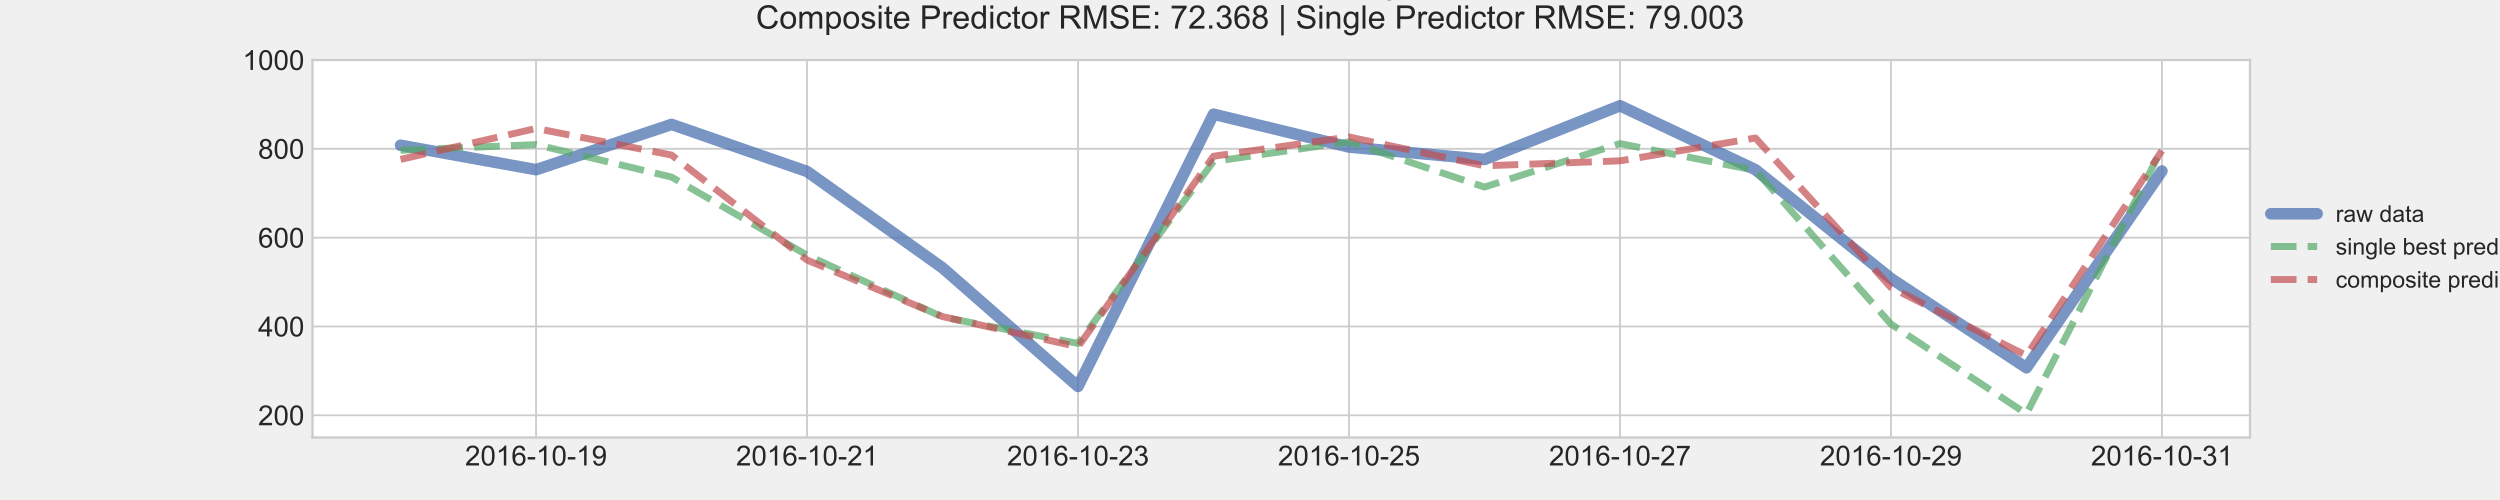
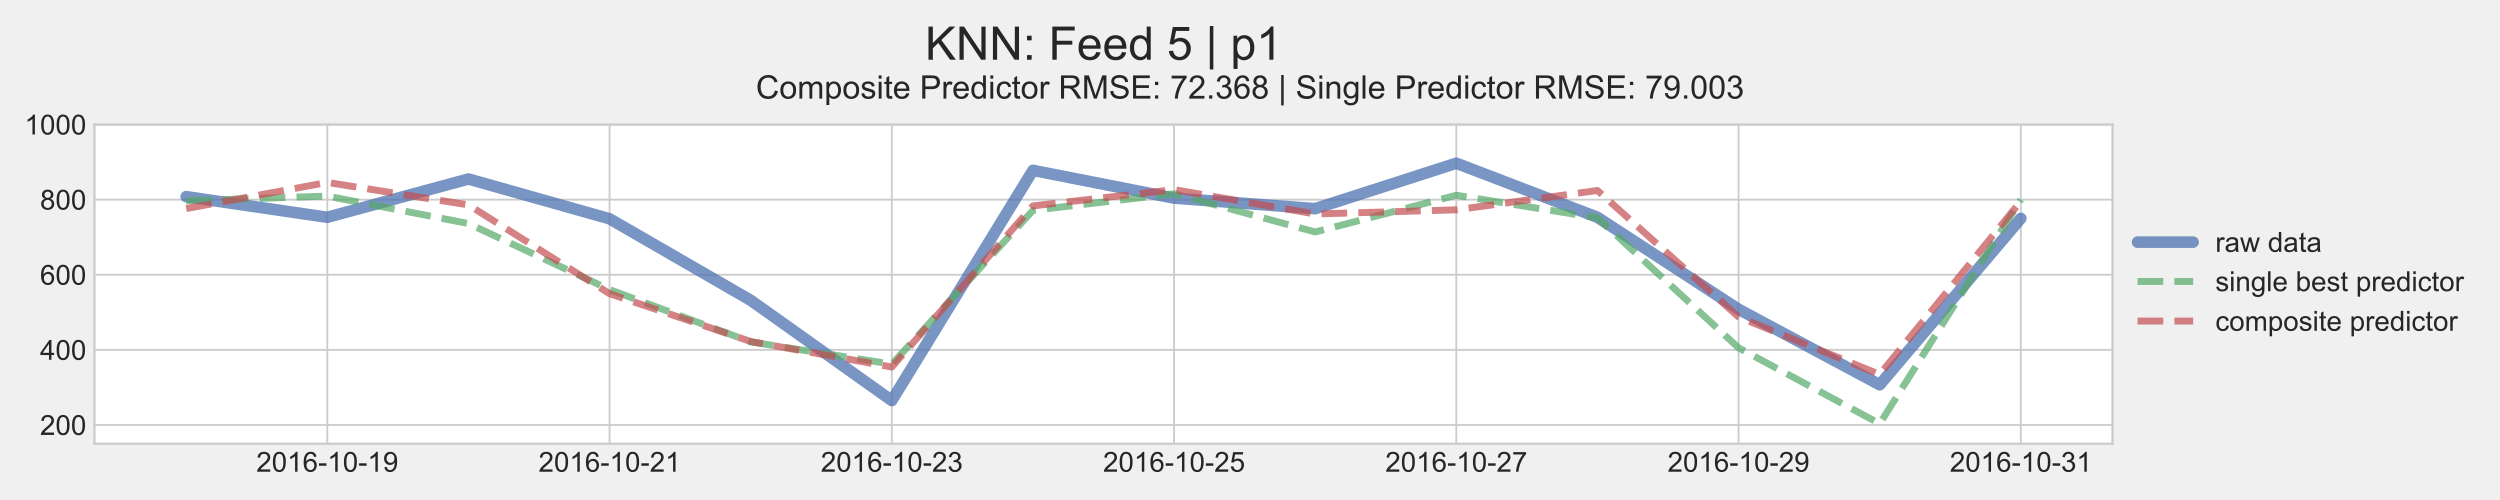
<svg xmlns="http://www.w3.org/2000/svg" xmlns:xlink="http://www.w3.org/1999/xlink" height="216pt" version="1.1" viewBox="0 0 1080 216" width="1080pt">
  <defs>
    <style type="text/css">
*{stroke-linecap:butt;stroke-linejoin:round;}
  </style>
  </defs>
  <g id="figure_1">
    <g id="patch_1">
      <path d="M 0 216  L 1080 216  L 1080 0  L 0 0  z " style="fill:none;" />
    </g>
    <g id="axes_1">
      <g id="patch_2">
-         <path d="M 135 189  L 972 189  L 972 25.92  L 135 25.92  z " style="fill:#ffffff;" />
+         <path d="M 40.8 191.7  L 912.625 191.7  L 912.625 53.8  L 40.8 53.8  z " style="fill:#ffffff;" />
      </g>
      <g id="matplotlib.axis_1">
        <g id="xtick_1">
          <g id="line2d_1">
-             <path clip-path="url(#pc33cd306e2)" d="M 231.577 189  L 231.577 25.92  " style="fill:none;stroke:#cccccc;stroke-linecap:round;stroke-width:0.8;" />
+             <path clip-path="url(#p14e0d42624)" d="M 141.395 191.7  L 141.395 53.8  " style="fill:none;stroke:#cccccc;stroke-linecap:round;stroke-width:0.8;" />
          </g>
          <g id="line2d_2" />
          <g id="text_1">
            <defs>
              <path d="M 50.344 8.453  L 50.344 0  L 3.031 0  Q 2.938 3.172 4.047 6.109  Q 5.859 10.938 9.828 15.625  Q 13.812 20.312 21.344 26.469  Q 33.016 36.031 37.109 41.625  Q 41.219 47.219 41.219 52.203  Q 41.219 57.422 37.469 61  Q 33.734 64.594 27.734 64.594  Q 21.391 64.594 17.578 60.781  Q 13.766 56.984 13.719 50.25  L 4.688 51.172  Q 5.609 61.281 11.656 66.578  Q 17.719 71.875 27.938 71.875  Q 38.234 71.875 44.234 66.156  Q 50.25 60.453 50.25 52  Q 50.25 47.703 48.484 43.547  Q 46.734 39.406 42.656 34.812  Q 38.578 30.219 29.109 22.219  Q 21.188 15.578 18.938 13.203  Q 16.703 10.844 15.234 8.453  z " id="ArialMT-32" />
              <path d="M 4.156 35.297  Q 4.156 48 6.766 55.734  Q 9.375 63.484 14.516 67.672  Q 19.672 71.875 27.484 71.875  Q 33.25 71.875 37.594 69.547  Q 41.938 67.234 44.766 62.859  Q 47.609 58.5 49.219 52.219  Q 50.828 45.953 50.828 35.297  Q 50.828 22.703 48.234 14.969  Q 45.656 7.234 40.5 3  Q 35.359 -1.219 27.484 -1.219  Q 17.141 -1.219 11.234 6.203  Q 4.156 15.141 4.156 35.297  z M 13.188 35.297  Q 13.188 17.672 17.312 11.828  Q 21.438 6 27.484 6  Q 33.547 6 37.672 11.859  Q 41.797 17.719 41.797 35.297  Q 41.797 52.984 37.672 58.781  Q 33.547 64.594 27.391 64.594  Q 21.344 64.594 17.719 59.469  Q 13.188 52.938 13.188 35.297  z " id="ArialMT-30" />
              <path d="M 37.25 0  L 28.469 0  L 28.469 56  Q 25.297 52.984 20.141 49.953  Q 14.984 46.922 10.891 45.406  L 10.891 53.906  Q 18.266 57.375 23.781 62.297  Q 29.297 67.234 31.594 71.875  L 37.25 71.875  z " id="ArialMT-31" />
              <path d="M 49.75 54.047  L 41.016 53.375  Q 39.844 58.547 37.703 60.891  Q 34.125 64.656 28.906 64.656  Q 24.703 64.656 21.531 62.312  Q 17.391 59.281 14.984 53.469  Q 12.594 47.656 12.5 36.922  Q 15.672 41.75 20.266 44.094  Q 24.859 46.438 29.891 46.438  Q 38.672 46.438 44.844 39.969  Q 51.031 33.5 51.031 23.25  Q 51.031 16.5 48.125 10.719  Q 45.219 4.938 40.141 1.859  Q 35.062 -1.219 28.609 -1.219  Q 17.625 -1.219 10.688 6.859  Q 3.766 14.938 3.766 33.5  Q 3.766 54.25 11.422 63.672  Q 18.109 71.875 29.438 71.875  Q 37.891 71.875 43.281 67.141  Q 48.688 62.406 49.75 54.047  z M 13.875 23.188  Q 13.875 18.656 15.797 14.5  Q 17.719 10.359 21.188 8.172  Q 24.656 6 28.469 6  Q 34.031 6 38.031 10.484  Q 42.047 14.984 42.047 22.703  Q 42.047 30.125 38.078 34.391  Q 34.125 38.672 28.125 38.672  Q 22.172 38.672 18.016 34.391  Q 13.875 30.125 13.875 23.188  z " id="ArialMT-36" />
              <path d="M 3.172 21.484  L 3.172 30.328  L 30.172 30.328  L 30.172 21.484  z " id="ArialMT-2d" />
              <path d="M 5.469 16.547  L 13.922 17.328  Q 14.984 11.375 18.016 8.688  Q 21.047 6 25.781 6  Q 29.828 6 32.875 7.859  Q 35.938 9.719 37.891 12.812  Q 39.844 15.922 41.156 21.188  Q 42.484 26.469 42.484 31.938  Q 42.484 32.516 42.438 33.688  Q 39.797 29.5 35.234 26.875  Q 30.672 24.266 25.344 24.266  Q 16.453 24.266 10.297 30.703  Q 4.156 37.156 4.156 47.703  Q 4.156 58.594 10.578 65.234  Q 17 71.875 26.656 71.875  Q 33.641 71.875 39.422 68.109  Q 45.219 64.359 48.219 57.391  Q 51.219 50.438 51.219 37.25  Q 51.219 23.531 48.234 15.406  Q 45.266 7.281 39.375 3.031  Q 33.5 -1.219 25.594 -1.219  Q 17.188 -1.219 11.859 3.438  Q 6.547 8.109 5.469 16.547  z M 41.453 48.141  Q 41.453 55.719 37.422 60.156  Q 33.406 64.594 27.734 64.594  Q 21.875 64.594 17.531 59.812  Q 13.188 55.031 13.188 47.406  Q 13.188 40.578 17.312 36.297  Q 21.438 32.031 27.484 32.031  Q 33.594 32.031 37.516 36.297  Q 41.453 40.578 41.453 48.141  z " id="ArialMT-39" />
            </defs>
-             <g style="fill:#262626;" transform="translate(200.8888 201.0894)scale(0.12 -0.12)">
+             <g style="fill:#262626;" transform="translate(110.7071 203.7894)scale(0.12 -0.12)">
              <use xlink:href="#ArialMT-32" />
              <use x="55.615" xlink:href="#ArialMT-30" />
              <use x="111.23" xlink:href="#ArialMT-31" />
              <use x="166.846" xlink:href="#ArialMT-36" />
              <use x="222.461" xlink:href="#ArialMT-2d" />
              <use x="255.762" xlink:href="#ArialMT-31" />
              <use x="311.377" xlink:href="#ArialMT-30" />
              <use x="366.992" xlink:href="#ArialMT-2d" />
              <use x="400.293" xlink:href="#ArialMT-31" />
              <use x="455.908" xlink:href="#ArialMT-39" />
            </g>
          </g>
        </g>
        <g id="xtick_2">
          <g id="line2d_3">
-             <path clip-path="url(#pc33cd306e2)" d="M 348.64 189  L 348.64 25.92  " style="fill:none;stroke:#cccccc;stroke-linecap:round;stroke-width:0.8;" />
+             <path clip-path="url(#p14e0d42624)" d="M 263.329 191.7  L 263.329 53.8  " style="fill:none;stroke:#cccccc;stroke-linecap:round;stroke-width:0.8;" />
          </g>
          <g id="line2d_4" />
          <g id="text_2">
-             <g style="fill:#262626;" transform="translate(317.9517 201.0894)scale(0.12 -0.12)">
+             <g style="fill:#262626;" transform="translate(232.6406 203.7894)scale(0.12 -0.12)">
              <use xlink:href="#ArialMT-32" />
              <use x="55.615" xlink:href="#ArialMT-30" />
              <use x="111.23" xlink:href="#ArialMT-31" />
              <use x="166.846" xlink:href="#ArialMT-36" />
              <use x="222.461" xlink:href="#ArialMT-2d" />
              <use x="255.762" xlink:href="#ArialMT-31" />
              <use x="311.377" xlink:href="#ArialMT-30" />
              <use x="366.992" xlink:href="#ArialMT-2d" />
              <use x="400.293" xlink:href="#ArialMT-32" />
              <use x="455.908" xlink:href="#ArialMT-31" />
            </g>
          </g>
        </g>
        <g id="xtick_3">
          <g id="line2d_5">
-             <path clip-path="url(#pc33cd306e2)" d="M 465.703 189  L 465.703 25.92  " style="fill:none;stroke:#cccccc;stroke-linecap:round;stroke-width:0.8;" />
+             <path clip-path="url(#p14e0d42624)" d="M 385.262 191.7  L 385.262 53.8  " style="fill:none;stroke:#cccccc;stroke-linecap:round;stroke-width:0.8;" />
          </g>
          <g id="line2d_6" />
          <g id="text_3">
            <defs>
              <path d="M 4.203 18.891  L 12.984 20.062  Q 14.5 12.594 18.141 9.297  Q 21.781 6 27 6  Q 33.203 6 37.469 10.297  Q 41.75 14.594 41.75 20.953  Q 41.75 27 37.797 30.922  Q 33.844 34.859 27.734 34.859  Q 25.25 34.859 21.531 33.891  L 22.516 41.609  Q 23.391 41.5 23.922 41.5  Q 29.547 41.5 34.031 44.422  Q 38.531 47.359 38.531 53.469  Q 38.531 58.297 35.25 61.469  Q 31.984 64.656 26.812 64.656  Q 21.688 64.656 18.266 61.422  Q 14.844 58.203 13.875 51.766  L 5.078 53.328  Q 6.688 62.156 12.391 67.016  Q 18.109 71.875 26.609 71.875  Q 32.469 71.875 37.391 69.359  Q 42.328 66.844 44.938 62.5  Q 47.562 58.156 47.562 53.266  Q 47.562 48.641 45.062 44.828  Q 42.578 41.016 37.703 38.766  Q 44.047 37.312 47.562 32.688  Q 51.078 28.078 51.078 21.141  Q 51.078 11.766 44.234 5.25  Q 37.406 -1.266 26.953 -1.266  Q 17.531 -1.266 11.297 4.344  Q 5.078 9.969 4.203 18.891  z " id="ArialMT-33" />
            </defs>
-             <g style="fill:#262626;" transform="translate(435.0147 201.0894)scale(0.12 -0.12)">
+             <g style="fill:#262626;" transform="translate(354.5742 203.7894)scale(0.12 -0.12)">
              <use xlink:href="#ArialMT-32" />
              <use x="55.615" xlink:href="#ArialMT-30" />
              <use x="111.23" xlink:href="#ArialMT-31" />
              <use x="166.846" xlink:href="#ArialMT-36" />
              <use x="222.461" xlink:href="#ArialMT-2d" />
              <use x="255.762" xlink:href="#ArialMT-31" />
              <use x="311.377" xlink:href="#ArialMT-30" />
              <use x="366.992" xlink:href="#ArialMT-2d" />
              <use x="400.293" xlink:href="#ArialMT-32" />
              <use x="455.908" xlink:href="#ArialMT-33" />
            </g>
          </g>
        </g>
        <g id="xtick_4">
          <g id="line2d_7">
-             <path clip-path="url(#pc33cd306e2)" d="M 582.766 189  L 582.766 25.92  " style="fill:none;stroke:#cccccc;stroke-linecap:round;stroke-width:0.8;" />
+             <path clip-path="url(#p14e0d42624)" d="M 507.196 191.7  L 507.196 53.8  " style="fill:none;stroke:#cccccc;stroke-linecap:round;stroke-width:0.8;" />
          </g>
          <g id="line2d_8" />
          <g id="text_4">
            <defs>
              <path d="M 4.156 18.75  L 13.375 19.531  Q 14.406 12.797 18.141 9.391  Q 21.875 6 27.156 6  Q 33.5 6 37.891 10.781  Q 42.281 15.578 42.281 23.484  Q 42.281 31 38.062 35.344  Q 33.844 39.703 27 39.703  Q 22.75 39.703 19.328 37.766  Q 15.922 35.844 13.969 32.766  L 5.719 33.844  L 12.641 70.609  L 48.25 70.609  L 48.25 62.203  L 19.672 62.203  L 15.828 42.969  Q 22.266 47.469 29.344 47.469  Q 38.719 47.469 45.156 40.969  Q 51.609 34.469 51.609 24.266  Q 51.609 14.547 45.953 7.469  Q 39.062 -1.219 27.156 -1.219  Q 17.391 -1.219 11.203 4.25  Q 5.031 9.719 4.156 18.75  z " id="ArialMT-35" />
            </defs>
-             <g style="fill:#262626;" transform="translate(552.0776 201.0894)scale(0.12 -0.12)">
+             <g style="fill:#262626;" transform="translate(476.5078 203.7894)scale(0.12 -0.12)">
              <use xlink:href="#ArialMT-32" />
              <use x="55.615" xlink:href="#ArialMT-30" />
              <use x="111.23" xlink:href="#ArialMT-31" />
              <use x="166.846" xlink:href="#ArialMT-36" />
              <use x="222.461" xlink:href="#ArialMT-2d" />
              <use x="255.762" xlink:href="#ArialMT-31" />
              <use x="311.377" xlink:href="#ArialMT-30" />
              <use x="366.992" xlink:href="#ArialMT-2d" />
              <use x="400.293" xlink:href="#ArialMT-32" />
              <use x="455.908" xlink:href="#ArialMT-35" />
            </g>
          </g>
        </g>
        <g id="xtick_5">
          <g id="line2d_9">
-             <path clip-path="url(#pc33cd306e2)" d="M 699.829 189  L 699.829 25.92  " style="fill:none;stroke:#cccccc;stroke-linecap:round;stroke-width:0.8;" />
+             <path clip-path="url(#p14e0d42624)" d="M 629.129 191.7  L 629.129 53.8  " style="fill:none;stroke:#cccccc;stroke-linecap:round;stroke-width:0.8;" />
          </g>
          <g id="line2d_10" />
          <g id="text_5">
            <defs>
              <path d="M 4.734 62.203  L 4.734 70.656  L 51.078 70.656  L 51.078 63.812  Q 44.234 56.547 37.516 44.484  Q 30.812 32.422 27.156 19.672  Q 24.516 10.688 23.781 0  L 14.75 0  Q 14.891 8.453 18.062 20.406  Q 21.234 32.375 27.172 43.484  Q 33.109 54.594 39.797 62.203  z " id="ArialMT-37" />
            </defs>
-             <g style="fill:#262626;" transform="translate(669.1405 201.0894)scale(0.12 -0.12)">
+             <g style="fill:#262626;" transform="translate(598.4413 203.7894)scale(0.12 -0.12)">
              <use xlink:href="#ArialMT-32" />
              <use x="55.615" xlink:href="#ArialMT-30" />
              <use x="111.23" xlink:href="#ArialMT-31" />
              <use x="166.846" xlink:href="#ArialMT-36" />
              <use x="222.461" xlink:href="#ArialMT-2d" />
              <use x="255.762" xlink:href="#ArialMT-31" />
              <use x="311.377" xlink:href="#ArialMT-30" />
              <use x="366.992" xlink:href="#ArialMT-2d" />
              <use x="400.293" xlink:href="#ArialMT-32" />
              <use x="455.908" xlink:href="#ArialMT-37" />
            </g>
          </g>
        </g>
        <g id="xtick_6">
          <g id="line2d_11">
-             <path clip-path="url(#pc33cd306e2)" d="M 816.892 189  L 816.892 25.92  " style="fill:none;stroke:#cccccc;stroke-linecap:round;stroke-width:0.8;" />
+             <path clip-path="url(#p14e0d42624)" d="M 751.063 191.7  L 751.063 53.8  " style="fill:none;stroke:#cccccc;stroke-linecap:round;stroke-width:0.8;" />
          </g>
          <g id="line2d_12" />
          <g id="text_6">
-             <g style="fill:#262626;" transform="translate(786.2035 201.0894)scale(0.12 -0.12)">
+             <g style="fill:#262626;" transform="translate(720.3749 203.7894)scale(0.12 -0.12)">
              <use xlink:href="#ArialMT-32" />
              <use x="55.615" xlink:href="#ArialMT-30" />
              <use x="111.23" xlink:href="#ArialMT-31" />
              <use x="166.846" xlink:href="#ArialMT-36" />
              <use x="222.461" xlink:href="#ArialMT-2d" />
              <use x="255.762" xlink:href="#ArialMT-31" />
              <use x="311.377" xlink:href="#ArialMT-30" />
              <use x="366.992" xlink:href="#ArialMT-2d" />
              <use x="400.293" xlink:href="#ArialMT-32" />
              <use x="455.908" xlink:href="#ArialMT-39" />
            </g>
          </g>
        </g>
        <g id="xtick_7">
          <g id="line2d_13">
-             <path clip-path="url(#pc33cd306e2)" d="M 933.955 189  L 933.955 25.92  " style="fill:none;stroke:#cccccc;stroke-linecap:round;stroke-width:0.8;" />
+             <path clip-path="url(#p14e0d42624)" d="M 872.997 191.7  L 872.997 53.8  " style="fill:none;stroke:#cccccc;stroke-linecap:round;stroke-width:0.8;" />
          </g>
          <g id="line2d_14" />
          <g id="text_7">
-             <g style="fill:#262626;" transform="translate(903.2664 201.0894)scale(0.12 -0.12)">
+             <g style="fill:#262626;" transform="translate(842.3085 203.7894)scale(0.12 -0.12)">
              <use xlink:href="#ArialMT-32" />
              <use x="55.615" xlink:href="#ArialMT-30" />
              <use x="111.23" xlink:href="#ArialMT-31" />
              <use x="166.846" xlink:href="#ArialMT-36" />
              <use x="222.461" xlink:href="#ArialMT-2d" />
              <use x="255.762" xlink:href="#ArialMT-31" />
              <use x="311.377" xlink:href="#ArialMT-30" />
              <use x="366.992" xlink:href="#ArialMT-2d" />
              <use x="400.293" xlink:href="#ArialMT-33" />
              <use x="455.908" xlink:href="#ArialMT-31" />
            </g>
          </g>
        </g>
      </g>
      <g id="matplotlib.axis_2">
        <g id="ytick_1">
          <g id="line2d_15">
-             <path clip-path="url(#pc33cd306e2)" d="M 135 179.407  L 972 179.407  " style="fill:none;stroke:#cccccc;stroke-linecap:round;stroke-width:0.8;" />
+             <path clip-path="url(#p14e0d42624)" d="M 40.8 183.588  L 912.625 183.588  " style="fill:none;stroke:#cccccc;stroke-linecap:round;stroke-width:0.8;" />
          </g>
          <g id="line2d_16" />
          <g id="text_8">
-             <g style="fill:#262626;" transform="translate(111.4806 183.7017)scale(0.12 -0.12)">
+             <g style="fill:#262626;" transform="translate(17.28063 187.8829)scale(0.12 -0.12)">
              <use xlink:href="#ArialMT-32" />
              <use x="55.615" xlink:href="#ArialMT-30" />
              <use x="111.23" xlink:href="#ArialMT-30" />
            </g>
          </g>
        </g>
        <g id="ytick_2">
          <g id="line2d_17">
-             <path clip-path="url(#pc33cd306e2)" d="M 135 141.035  L 972 141.035  " style="fill:none;stroke:#cccccc;stroke-linecap:round;stroke-width:0.8;" />
+             <path clip-path="url(#p14e0d42624)" d="M 40.8 151.141  L 912.625 151.141  " style="fill:none;stroke:#cccccc;stroke-linecap:round;stroke-width:0.8;" />
          </g>
          <g id="line2d_18" />
          <g id="text_9">
            <defs>
              <path d="M 32.328 0  L 32.328 17.141  L 1.266 17.141  L 1.266 25.203  L 33.938 71.578  L 41.109 71.578  L 41.109 25.203  L 50.781 25.203  L 50.781 17.141  L 41.109 17.141  L 41.109 0  z M 32.328 25.203  L 32.328 57.469  L 9.906 25.203  z " id="ArialMT-34" />
            </defs>
-             <g style="fill:#262626;" transform="translate(111.4806 145.33)scale(0.12 -0.12)">
+             <g style="fill:#262626;" transform="translate(17.28063 155.4359)scale(0.12 -0.12)">
              <use xlink:href="#ArialMT-34" />
              <use x="55.615" xlink:href="#ArialMT-30" />
              <use x="111.23" xlink:href="#ArialMT-30" />
            </g>
          </g>
        </g>
        <g id="ytick_3">
          <g id="line2d_19">
-             <path clip-path="url(#pc33cd306e2)" d="M 135 102.664  L 972 102.664  " style="fill:none;stroke:#cccccc;stroke-linecap:round;stroke-width:0.8;" />
+             <path clip-path="url(#p14e0d42624)" d="M 40.8 118.694  L 912.625 118.694  " style="fill:none;stroke:#cccccc;stroke-linecap:round;stroke-width:0.8;" />
          </g>
          <g id="line2d_20" />
          <g id="text_10">
-             <g style="fill:#262626;" transform="translate(111.4806 106.9582)scale(0.12 -0.12)">
+             <g style="fill:#262626;" transform="translate(17.28063 122.9888)scale(0.12 -0.12)">
              <use xlink:href="#ArialMT-36" />
              <use x="55.615" xlink:href="#ArialMT-30" />
              <use x="111.23" xlink:href="#ArialMT-30" />
            </g>
          </g>
        </g>
        <g id="ytick_4">
          <g id="line2d_21">
-             <path clip-path="url(#pc33cd306e2)" d="M 135 64.292  L 972 64.292  " style="fill:none;stroke:#cccccc;stroke-linecap:round;stroke-width:0.8;" />
+             <path clip-path="url(#p14e0d42624)" d="M 40.8 86.247  L 912.625 86.247  " style="fill:none;stroke:#cccccc;stroke-linecap:round;stroke-width:0.8;" />
          </g>
          <g id="line2d_22" />
          <g id="text_11">
            <defs>
              <path d="M 17.672 38.812  Q 12.203 40.828 9.562 44.531  Q 6.938 48.25 6.938 53.422  Q 6.938 61.234 12.547 66.547  Q 18.172 71.875 27.484 71.875  Q 36.859 71.875 42.578 66.422  Q 48.297 60.984 48.297 53.172  Q 48.297 48.188 45.672 44.5  Q 43.062 40.828 37.75 38.812  Q 44.344 36.672 47.781 31.875  Q 51.219 27.094 51.219 20.453  Q 51.219 11.281 44.719 5.031  Q 38.234 -1.219 27.641 -1.219  Q 17.047 -1.219 10.547 5.047  Q 4.047 11.328 4.047 20.703  Q 4.047 27.688 7.594 32.391  Q 11.141 37.109 17.672 38.812  z M 15.922 53.719  Q 15.922 48.641 19.188 45.406  Q 22.469 42.188 27.688 42.188  Q 32.766 42.188 36.016 45.375  Q 39.266 48.578 39.266 53.219  Q 39.266 58.062 35.906 61.359  Q 32.562 64.656 27.594 64.656  Q 22.562 64.656 19.234 61.422  Q 15.922 58.203 15.922 53.719  z M 13.094 20.656  Q 13.094 16.891 14.875 13.375  Q 16.656 9.859 20.172 7.922  Q 23.688 6 27.734 6  Q 34.031 6 38.125 10.047  Q 42.234 14.109 42.234 20.359  Q 42.234 26.703 38.016 30.859  Q 33.797 35.016 27.438 35.016  Q 21.234 35.016 17.156 30.906  Q 13.094 26.812 13.094 20.656  z " id="ArialMT-38" />
            </defs>
-             <g style="fill:#262626;" transform="translate(111.4806 68.58645)scale(0.12 -0.12)">
+             <g style="fill:#262626;" transform="translate(17.28063 90.54175)scale(0.12 -0.12)">
              <use xlink:href="#ArialMT-38" />
              <use x="55.615" xlink:href="#ArialMT-30" />
              <use x="111.23" xlink:href="#ArialMT-30" />
            </g>
          </g>
        </g>
        <g id="ytick_5">
          <g id="line2d_23">
-             <path clip-path="url(#pc33cd306e2)" d="M 135 25.92  L 972 25.92  " style="fill:none;stroke:#cccccc;stroke-linecap:round;stroke-width:0.8;" />
+             <path clip-path="url(#p14e0d42624)" d="M 40.8 53.8  L 912.625 53.8  " style="fill:none;stroke:#cccccc;stroke-linecap:round;stroke-width:0.8;" />
          </g>
          <g id="line2d_24" />
          <g id="text_12">
-             <g style="fill:#262626;" transform="translate(104.8075 30.21469)scale(0.12 -0.12)">
+             <g style="fill:#262626;" transform="translate(10.6075 58.09469)scale(0.12 -0.12)">
              <use xlink:href="#ArialMT-31" />
              <use x="55.615" xlink:href="#ArialMT-30" />
              <use x="111.23" xlink:href="#ArialMT-30" />
              <use x="166.846" xlink:href="#ArialMT-30" />
            </g>
          </g>
        </g>
      </g>
      <g id="line2d_25">
-         <path clip-path="url(#pc33cd306e2)" d="M 173.045 62.757  L 231.577 73.309  L 290.108 53.74  L 348.64 74.077  L 407.171 115.71  L 465.703 166.936  L 524.234 49.327  L 582.766 63.524  L 641.297 68.896  L 699.829 45.681  L 758.36 73.309  L 816.892 120.315  L 875.423 158.878  L 933.955 73.885  " style="fill:none;stroke:#4c72b0;stroke-linecap:round;stroke-opacity:0.75;stroke-width:5;" />
+         <path clip-path="url(#p14e0d42624)" d="M 80.428 84.949  L 141.395 93.872  L 202.362 77.324  L 263.329 94.521  L 324.296 129.726  L 385.262 173.043  L 446.229 73.593  L 507.196 85.598  L 568.163 90.141  L 629.129 70.51  L 690.096 93.872  L 751.063 133.62  L 812.03 166.229  L 872.997 94.359  " style="fill:none;stroke:#4c72b0;stroke-linecap:round;stroke-opacity:0.75;stroke-width:5;" />
      </g>
      <g id="line2d_26">
-         <path clip-path="url(#pc33cd306e2)" d="M 173.045 64.909  L 231.577 62.466  L 290.108 76.495  L 348.64 110.242  L 407.171 136.966  L 465.703 148.344  L 524.234 69.761  L 582.766 61.277  L 641.297 80.809  L 699.829 62.036  L 758.36 73.611  L 816.892 139.996  L 875.423 178.774  L 933.955 64.272  " style="fill:none;stroke:#55a868;stroke-dasharray:11.1,4.8;stroke-dashoffset:0;stroke-opacity:0.7;stroke-width:3;" />
+         <path clip-path="url(#p14e0d42624)" d="M 80.428 86.769  L 141.395 84.703  L 202.362 96.566  L 263.329 125.102  L 324.296 147.7  L 385.262 157.321  L 446.229 90.872  L 507.196 83.698  L 568.163 100.214  L 629.129 84.34  L 690.096 94.128  L 751.063 150.262  L 812.03 183.053  L 872.997 86.231  " style="fill:none;stroke:#55a868;stroke-dasharray:11.1,4.8;stroke-dashoffset:0;stroke-opacity:0.7;stroke-width:3;" />
      </g>
      <g id="line2d_27">
-         <path clip-path="url(#pc33cd306e2)" d="M 173.045 68.862  L 231.577 55.493  L 290.108 66.984  L 348.64 112.341  L 407.171 136.759  L 465.703 149.81  L 524.234 67.491  L 582.766 59.164  L 641.297 71.629  L 699.829 69.483  L 758.36 59.609  L 816.892 124.218  L 875.423 153.585  L 933.955 65.063  " style="fill:none;stroke:#c44e52;stroke-dasharray:11.1,4.8;stroke-dashoffset:0;stroke-opacity:0.7;stroke-width:3;" />
+         <path clip-path="url(#p14e0d42624)" d="M 80.428 90.111  L 141.395 78.807  L 202.362 88.524  L 263.329 126.877  L 324.296 147.525  L 385.262 158.561  L 446.229 88.952  L 507.196 81.911  L 568.163 92.451  L 629.129 90.636  L 690.096 82.288  L 751.063 136.921  L 812.03 161.753  L 872.997 86.899  " style="fill:none;stroke:#c44e52;stroke-dasharray:11.1,4.8;stroke-dashoffset:0;stroke-opacity:0.7;stroke-width:3;" />
      </g>
      <g id="patch_3">
-         <path d="M 135 189  L 135 25.92  " style="fill:none;stroke:#cccccc;stroke-linecap:square;stroke-linejoin:miter;" />
+         <path d="M 40.8 191.7  L 40.8 53.8  " style="fill:none;stroke:#cccccc;stroke-linecap:square;stroke-linejoin:miter;" />
      </g>
      <g id="patch_4">
-         <path d="M 972 189  L 972 25.92  " style="fill:none;stroke:#cccccc;stroke-linecap:square;stroke-linejoin:miter;" />
+         <path d="M 912.625 191.7  L 912.625 53.8  " style="fill:none;stroke:#cccccc;stroke-linecap:square;stroke-linejoin:miter;" />
      </g>
      <g id="patch_5">
-         <path d="M 135 189  L 972 189  " style="fill:none;stroke:#cccccc;stroke-linecap:square;stroke-linejoin:miter;" />
+         <path d="M 40.8 191.7  L 912.625 191.7  " style="fill:none;stroke:#cccccc;stroke-linecap:square;stroke-linejoin:miter;" />
      </g>
      <g id="patch_6">
-         <path d="M 135 25.92  L 972 25.92  " style="fill:none;stroke:#cccccc;stroke-linecap:square;stroke-linejoin:miter;" />
+         <path d="M 40.8 53.8  L 912.625 53.8  " style="fill:none;stroke:#cccccc;stroke-linecap:square;stroke-linejoin:miter;" />
      </g>
      <g id="text_13">
        <defs>
          <path d="M 7.328 0  L 7.328 71.578  L 16.797 71.578  L 16.797 36.078  L 52.344 71.578  L 65.188 71.578  L 35.156 42.578  L 66.5 0  L 54 0  L 28.516 36.234  L 16.797 24.812  L 16.797 0  z " id="ArialMT-4b" />
          <path d="M 7.625 0  L 7.625 71.578  L 17.328 71.578  L 54.938 15.375  L 54.938 71.578  L 64.016 71.578  L 64.016 0  L 54.297 0  L 16.703 56.25  L 16.703 0  z " id="ArialMT-4e" />
          <path d="M 9.031 41.844  L 9.031 51.859  L 19.047 51.859  L 19.047 41.844  z M 9.031 0  L 9.031 10.016  L 19.047 10.016  L 19.047 0  z " id="ArialMT-3a" />
          <path id="ArialMT-20" />
          <path d="M 8.203 0  L 8.203 71.578  L 56.5 71.578  L 56.5 63.141  L 17.672 63.141  L 17.672 40.969  L 51.266 40.969  L 51.266 32.516  L 17.672 32.516  L 17.672 0  z " id="ArialMT-46" />
          <path d="M 42.094 16.703  L 51.172 15.578  Q 49.031 7.625 43.219 3.219  Q 37.406 -1.172 28.375 -1.172  Q 17 -1.172 10.328 5.828  Q 3.656 12.844 3.656 25.484  Q 3.656 38.578 10.391 45.797  Q 17.141 53.031 27.875 53.031  Q 38.281 53.031 44.875 45.953  Q 51.469 38.875 51.469 26.031  Q 51.469 25.25 51.422 23.688  L 12.75 23.688  Q 13.234 15.141 17.578 10.594  Q 21.922 6.062 28.422 6.062  Q 33.25 6.062 36.672 8.594  Q 40.094 11.141 42.094 16.703  z M 13.234 30.906  L 42.188 30.906  Q 41.609 37.453 38.875 40.719  Q 34.672 45.797 27.984 45.797  Q 21.922 45.797 17.797 41.75  Q 13.672 37.703 13.234 30.906  z " id="ArialMT-65" />
          <path d="M 40.234 0  L 40.234 6.547  Q 35.297 -1.172 25.734 -1.172  Q 19.531 -1.172 14.328 2.25  Q 9.125 5.672 6.266 11.797  Q 3.422 17.922 3.422 25.875  Q 3.422 33.641 6 39.969  Q 8.594 46.297 13.766 49.656  Q 18.953 53.031 25.344 53.031  Q 30.031 53.031 33.688 51.047  Q 37.359 49.078 39.656 45.906  L 39.656 71.578  L 48.391 71.578  L 48.391 0  z M 12.453 25.875  Q 12.453 15.922 16.641 10.984  Q 20.844 6.062 26.562 6.062  Q 32.328 6.062 36.344 10.766  Q 40.375 15.484 40.375 25.141  Q 40.375 35.797 36.266 40.766  Q 32.172 45.75 26.172 45.75  Q 20.312 45.75 16.375 40.969  Q 12.453 36.188 12.453 25.875  z " id="ArialMT-64" />
          <path d="M 9.188 -21.047  L 9.188 72.797  L 16.844 72.797  L 16.844 -21.047  z " id="ArialMT-7c" />
          <path d="M 6.594 -19.875  L 6.594 51.859  L 14.594 51.859  L 14.594 45.125  Q 17.438 49.078 21 51.047  Q 24.562 53.031 29.641 53.031  Q 36.281 53.031 41.359 49.609  Q 46.438 46.188 49.016 39.953  Q 51.609 33.734 51.609 26.312  Q 51.609 18.359 48.75 11.984  Q 45.906 5.609 40.453 2.219  Q 35.016 -1.172 29 -1.172  Q 24.609 -1.172 21.109 0.688  Q 17.625 2.547 15.375 5.375  L 15.375 -19.875  z M 14.547 25.641  Q 14.547 15.625 18.594 10.844  Q 22.656 6.062 28.422 6.062  Q 34.281 6.062 38.453 11.016  Q 42.625 15.969 42.625 26.375  Q 42.625 36.281 38.547 41.203  Q 34.469 46.141 28.812 46.141  Q 23.188 46.141 18.859 40.891  Q 14.547 35.641 14.547 25.641  z " id="ArialMT-70" />
        </defs>
-         <g style="fill:#262626;" transform="translate(476.4234 -4.08)scale(0.2 -0.2)">
+         <g style="fill:#262626;" transform="translate(399.6359 25.8)scale(0.2 -0.2)">
          <use xlink:href="#ArialMT-4b" />
          <use x="66.699" xlink:href="#ArialMT-4e" />
          <use x="138.916" xlink:href="#ArialMT-4e" />
          <use x="211.133" xlink:href="#ArialMT-3a" />
          <use x="238.916" xlink:href="#ArialMT-20" />
          <use x="266.699" xlink:href="#ArialMT-46" />
          <use x="327.783" xlink:href="#ArialMT-65" />
          <use x="383.398" xlink:href="#ArialMT-65" />
          <use x="439.014" xlink:href="#ArialMT-64" />
          <use x="494.629" xlink:href="#ArialMT-20" />
          <use x="522.412" xlink:href="#ArialMT-35" />
          <use x="578.027" xlink:href="#ArialMT-20" />
          <use x="605.811" xlink:href="#ArialMT-7c" />
          <use x="631.787" xlink:href="#ArialMT-20" />
          <use x="659.57" xlink:href="#ArialMT-70" />
          <use x="715.186" xlink:href="#ArialMT-31" />
        </g>
      </g>
      <g id="legend_1">
        <g id="line2d_28">
-           <path d="M 981 92.341  L 1001 92.341  " style="fill:none;stroke:#4c72b0;stroke-linecap:round;stroke-opacity:0.75;stroke-width:5;" />
+           <path d="M 923.425 104.608  L 947.425 104.608  " style="fill:none;stroke:#4c72b0;stroke-linecap:round;stroke-opacity:0.75;stroke-width:5;" />
        </g>
        <g id="line2d_29" />
        <g id="text_14">
          <defs>
            <path d="M 6.5 0  L 6.5 51.859  L 14.406 51.859  L 14.406 44  Q 17.438 49.516 20 51.266  Q 22.562 53.031 25.641 53.031  Q 30.078 53.031 34.672 50.203  L 31.641 42.047  Q 28.422 43.953 25.203 43.953  Q 22.312 43.953 20.016 42.219  Q 17.719 40.484 16.75 37.406  Q 15.281 32.719 15.281 27.156  L 15.281 0  z " id="ArialMT-72" />
            <path d="M 40.438 6.391  Q 35.547 2.25 31.031 0.531  Q 26.516 -1.172 21.344 -1.172  Q 12.797 -1.172 8.203 3  Q 3.609 7.172 3.609 13.672  Q 3.609 17.484 5.344 20.625  Q 7.078 23.781 9.891 25.688  Q 12.703 27.594 16.219 28.562  Q 18.797 29.25 24.031 29.891  Q 34.672 31.156 39.703 32.906  Q 39.75 34.719 39.75 35.203  Q 39.75 40.578 37.25 42.781  Q 33.891 45.75 27.25 45.75  Q 21.047 45.75 18.094 43.578  Q 15.141 41.406 13.719 35.891  L 5.125 37.062  Q 6.297 42.578 8.984 45.969  Q 11.672 49.359 16.75 51.188  Q 21.828 53.031 28.516 53.031  Q 35.156 53.031 39.297 51.469  Q 43.453 49.906 45.406 47.531  Q 47.359 45.172 48.141 41.547  Q 48.578 39.312 48.578 33.453  L 48.578 21.734  Q 48.578 9.469 49.141 6.219  Q 49.703 2.984 51.375 0  L 42.188 0  Q 40.828 2.734 40.438 6.391  z M 39.703 26.031  Q 34.906 24.078 25.344 22.703  Q 19.922 21.922 17.672 20.938  Q 15.438 19.969 14.203 18.094  Q 12.984 16.219 12.984 13.922  Q 12.984 10.406 15.641 8.062  Q 18.312 5.719 23.438 5.719  Q 28.516 5.719 32.469 7.938  Q 36.422 10.156 38.281 14.016  Q 39.703 17 39.703 22.797  z " id="ArialMT-61" />
            <path d="M 16.156 0  L 0.297 51.859  L 9.375 51.859  L 17.625 21.922  L 20.703 10.797  Q 20.906 11.625 23.391 21.484  L 31.641 51.859  L 40.672 51.859  L 48.438 21.781  L 51.031 11.859  L 54 21.875  L 62.891 51.859  L 71.438 51.859  L 55.219 0  L 46.094 0  L 37.844 31.062  L 35.844 39.891  L 25.344 0  z " id="ArialMT-77" />
            <path d="M 25.781 7.859  L 27.047 0.094  Q 23.344 -0.688 20.406 -0.688  Q 15.625 -0.688 12.984 0.828  Q 10.359 2.344 9.281 4.812  Q 8.203 7.281 8.203 15.188  L 8.203 45.016  L 1.766 45.016  L 1.766 51.859  L 8.203 51.859  L 8.203 64.703  L 16.938 69.969  L 16.938 51.859  L 25.781 51.859  L 25.781 45.016  L 16.938 45.016  L 16.938 14.703  Q 16.938 10.938 17.406 9.859  Q 17.875 8.797 18.922 8.156  Q 19.969 7.516 21.922 7.516  Q 23.391 7.516 25.781 7.859  z " id="ArialMT-74" />
          </defs>
-           <g style="fill:#262626;" transform="translate(1009 95.84125)scale(0.1 -0.1)">
+           <g style="fill:#262626;" transform="translate(957.025 108.8075)scale(0.12 -0.12)">
            <use xlink:href="#ArialMT-72" />
            <use x="33.301" xlink:href="#ArialMT-61" />
            <use x="88.916" xlink:href="#ArialMT-77" />
            <use x="161.133" xlink:href="#ArialMT-20" />
            <use x="188.916" xlink:href="#ArialMT-64" />
            <use x="244.531" xlink:href="#ArialMT-61" />
            <use x="300.146" xlink:href="#ArialMT-74" />
            <use x="327.93" xlink:href="#ArialMT-61" />
          </g>
        </g>
        <g id="line2d_30">
-           <path d="M 981 106.487  L 1001 106.487  " style="fill:none;stroke:#55a868;stroke-dasharray:11.1,4.8;stroke-dashoffset:0;stroke-opacity:0.7;stroke-width:3;" />
+           <path d="M 923.425 121.582  L 947.425 121.582  " style="fill:none;stroke:#55a868;stroke-dasharray:11.1,4.8;stroke-dashoffset:0;stroke-opacity:0.7;stroke-width:3;" />
        </g>
        <g id="line2d_31" />
        <g id="text_15">
          <defs>
            <path d="M 3.078 15.484  L 11.766 16.844  Q 12.5 11.625 15.844 8.844  Q 19.188 6.062 25.203 6.062  Q 31.25 6.062 34.172 8.516  Q 37.109 10.984 37.109 14.312  Q 37.109 17.281 34.516 19  Q 32.719 20.172 25.531 21.969  Q 15.875 24.422 12.141 26.203  Q 8.406 27.984 6.469 31.125  Q 4.547 34.281 4.547 38.094  Q 4.547 41.547 6.125 44.5  Q 7.719 47.469 10.453 49.422  Q 12.5 50.922 16.031 51.969  Q 19.578 53.031 23.641 53.031  Q 29.734 53.031 34.344 51.266  Q 38.969 49.516 41.156 46.5  Q 43.359 43.5 44.188 38.484  L 35.594 37.312  Q 35.016 41.312 32.203 43.547  Q 29.391 45.797 24.266 45.797  Q 18.219 45.797 15.625 43.797  Q 13.031 41.797 13.031 39.109  Q 13.031 37.406 14.109 36.031  Q 15.188 34.625 17.484 33.688  Q 18.797 33.203 25.25 31.453  Q 34.578 28.953 38.25 27.359  Q 41.938 25.781 44.031 22.75  Q 46.141 19.734 46.141 15.234  Q 46.141 10.844 43.578 6.953  Q 41.016 3.078 36.172 0.953  Q 31.344 -1.172 25.25 -1.172  Q 15.141 -1.172 9.844 3.031  Q 4.547 7.234 3.078 15.484  z " id="ArialMT-73" />
            <path d="M 6.641 61.469  L 6.641 71.578  L 15.438 71.578  L 15.438 61.469  z M 6.641 0  L 6.641 51.859  L 15.438 51.859  L 15.438 0  z " id="ArialMT-69" />
            <path d="M 6.594 0  L 6.594 51.859  L 14.5 51.859  L 14.5 44.484  Q 20.219 53.031 31 53.031  Q 35.688 53.031 39.625 51.344  Q 43.562 49.656 45.516 46.922  Q 47.469 44.188 48.25 40.438  Q 48.734 37.984 48.734 31.891  L 48.734 0  L 39.938 0  L 39.938 31.547  Q 39.938 36.922 38.906 39.578  Q 37.891 42.234 35.281 43.812  Q 32.672 45.406 29.156 45.406  Q 23.531 45.406 19.453 41.844  Q 15.375 38.281 15.375 28.328  L 15.375 0  z " id="ArialMT-6e" />
            <path d="M 4.984 -4.297  L 13.531 -5.562  Q 14.062 -9.516 16.5 -11.328  Q 19.781 -13.766 25.438 -13.766  Q 31.547 -13.766 34.859 -11.328  Q 38.188 -8.891 39.359 -4.5  Q 40.047 -1.812 39.984 6.781  Q 34.234 0 25.641 0  Q 14.938 0 9.078 7.719  Q 3.219 15.438 3.219 26.219  Q 3.219 33.641 5.906 39.906  Q 8.594 46.188 13.688 49.609  Q 18.797 53.031 25.688 53.031  Q 34.859 53.031 40.828 45.609  L 40.828 51.859  L 48.922 51.859  L 48.922 7.031  Q 48.922 -5.078 46.453 -10.125  Q 44 -15.188 38.641 -18.109  Q 33.297 -21.047 25.484 -21.047  Q 16.219 -21.047 10.5 -16.875  Q 4.781 -12.703 4.984 -4.297  z M 12.25 26.859  Q 12.25 16.656 16.297 11.969  Q 20.359 7.281 26.469 7.281  Q 32.516 7.281 36.609 11.938  Q 40.719 16.609 40.719 26.562  Q 40.719 36.078 36.5 40.906  Q 32.281 45.75 26.312 45.75  Q 20.453 45.75 16.344 40.984  Q 12.25 36.234 12.25 26.859  z " id="ArialMT-67" />
            <path d="M 6.391 0  L 6.391 71.578  L 15.188 71.578  L 15.188 0  z " id="ArialMT-6c" />
            <path d="M 14.703 0  L 6.547 0  L 6.547 71.578  L 15.328 71.578  L 15.328 46.047  Q 20.906 53.031 29.547 53.031  Q 34.328 53.031 38.594 51.094  Q 42.875 49.172 45.625 45.672  Q 48.391 42.188 49.953 37.25  Q 51.516 32.328 51.516 26.703  Q 51.516 13.375 44.922 6.094  Q 38.328 -1.172 29.109 -1.172  Q 19.922 -1.172 14.703 6.5  z M 14.594 26.312  Q 14.594 17 17.141 12.844  Q 21.297 6.062 28.375 6.062  Q 34.125 6.062 38.328 11.062  Q 42.531 16.062 42.531 25.984  Q 42.531 36.141 38.5 40.969  Q 34.469 45.797 28.766 45.797  Q 23 45.797 18.797 40.797  Q 14.594 35.797 14.594 26.312  z " id="ArialMT-62" />
            <path d="M 40.438 19  L 49.078 17.875  Q 47.656 8.938 41.812 3.875  Q 35.984 -1.172 27.484 -1.172  Q 16.844 -1.172 10.375 5.781  Q 3.906 12.75 3.906 25.734  Q 3.906 34.125 6.688 40.422  Q 9.469 46.734 15.156 49.875  Q 20.844 53.031 27.547 53.031  Q 35.984 53.031 41.359 48.75  Q 46.734 44.484 48.25 36.625  L 39.703 35.297  Q 38.484 40.531 35.375 43.156  Q 32.281 45.797 27.875 45.797  Q 21.234 45.797 17.078 41.031  Q 12.938 36.281 12.938 25.984  Q 12.938 15.531 16.938 10.797  Q 20.953 6.062 27.391 6.062  Q 32.562 6.062 36.031 9.234  Q 39.5 12.406 40.438 19  z " id="ArialMT-63" />
            <path d="M 3.328 25.922  Q 3.328 40.328 11.328 47.266  Q 18.016 53.031 27.641 53.031  Q 38.328 53.031 45.109 46.016  Q 51.906 39.016 51.906 26.656  Q 51.906 16.656 48.906 10.906  Q 45.906 5.172 40.156 2  Q 34.422 -1.172 27.641 -1.172  Q 16.75 -1.172 10.031 5.812  Q 3.328 12.797 3.328 25.922  z M 12.359 25.922  Q 12.359 15.969 16.703 11.016  Q 21.047 6.062 27.641 6.062  Q 34.188 6.062 38.531 11.031  Q 42.875 16.016 42.875 26.219  Q 42.875 35.844 38.5 40.797  Q 34.125 45.75 27.641 45.75  Q 21.047 45.75 16.703 40.812  Q 12.359 35.891 12.359 25.922  z " id="ArialMT-6f" />
          </defs>
-           <g style="fill:#262626;" transform="translate(1009 109.9866)scale(0.1 -0.1)">
+           <g style="fill:#262626;" transform="translate(957.025 125.7819)scale(0.12 -0.12)">
            <use xlink:href="#ArialMT-73" />
            <use x="50" xlink:href="#ArialMT-69" />
            <use x="72.217" xlink:href="#ArialMT-6e" />
            <use x="127.832" xlink:href="#ArialMT-67" />
            <use x="183.447" xlink:href="#ArialMT-6c" />
            <use x="205.664" xlink:href="#ArialMT-65" />
            <use x="261.279" xlink:href="#ArialMT-20" />
            <use x="289.062" xlink:href="#ArialMT-62" />
            <use x="344.678" xlink:href="#ArialMT-65" />
            <use x="400.293" xlink:href="#ArialMT-73" />
            <use x="450.293" xlink:href="#ArialMT-74" />
            <use x="478.076" xlink:href="#ArialMT-20" />
            <use x="505.859" xlink:href="#ArialMT-70" />
            <use x="561.475" xlink:href="#ArialMT-72" />
            <use x="594.775" xlink:href="#ArialMT-65" />
            <use x="650.391" xlink:href="#ArialMT-64" />
            <use x="706.006" xlink:href="#ArialMT-69" />
            <use x="728.223" xlink:href="#ArialMT-63" />
            <use x="778.223" xlink:href="#ArialMT-74" />
            <use x="806.006" xlink:href="#ArialMT-6f" />
            <use x="861.621" xlink:href="#ArialMT-72" />
          </g>
        </g>
        <g id="line2d_32">
-           <path d="M 981 120.749  L 1001 120.749  " style="fill:none;stroke:#c44e52;stroke-dasharray:11.1,4.8;stroke-dashoffset:0;stroke-opacity:0.7;stroke-width:3;" />
+           <path d="M 923.425 138.697  L 947.425 138.697  " style="fill:none;stroke:#c44e52;stroke-dasharray:11.1,4.8;stroke-dashoffset:0;stroke-opacity:0.7;stroke-width:3;" />
        </g>
        <g id="line2d_33" />
        <g id="text_16">
          <defs>
            <path d="M 6.594 0  L 6.594 51.859  L 14.453 51.859  L 14.453 44.578  Q 16.891 48.391 20.938 50.703  Q 25 53.031 30.172 53.031  Q 35.938 53.031 39.625 50.641  Q 43.312 48.25 44.828 43.953  Q 50.984 53.031 60.844 53.031  Q 68.562 53.031 72.703 48.75  Q 76.859 44.484 76.859 35.594  L 76.859 0  L 68.109 0  L 68.109 32.672  Q 68.109 37.938 67.25 40.25  Q 66.406 42.578 64.156 43.984  Q 61.922 45.406 58.891 45.406  Q 53.422 45.406 49.797 41.766  Q 46.188 38.141 46.188 30.125  L 46.188 0  L 37.406 0  L 37.406 33.688  Q 37.406 39.547 35.25 42.469  Q 33.109 45.406 28.219 45.406  Q 24.516 45.406 21.359 43.453  Q 18.219 41.5 16.797 37.734  Q 15.375 33.984 15.375 26.906  L 15.375 0  z " id="ArialMT-6d" />
          </defs>
-           <g style="fill:#262626;" transform="translate(1009 124.2491)scale(0.1 -0.1)">
+           <g style="fill:#262626;" transform="translate(957.025 142.8969)scale(0.12 -0.12)">
            <use xlink:href="#ArialMT-63" />
            <use x="50" xlink:href="#ArialMT-6f" />
            <use x="105.615" xlink:href="#ArialMT-6d" />
            <use x="188.916" xlink:href="#ArialMT-70" />
            <use x="244.531" xlink:href="#ArialMT-6f" />
            <use x="300.146" xlink:href="#ArialMT-73" />
            <use x="350.146" xlink:href="#ArialMT-69" />
            <use x="372.363" xlink:href="#ArialMT-74" />
            <use x="400.146" xlink:href="#ArialMT-65" />
            <use x="455.762" xlink:href="#ArialMT-20" />
            <use x="483.545" xlink:href="#ArialMT-70" />
            <use x="539.16" xlink:href="#ArialMT-72" />
            <use x="572.461" xlink:href="#ArialMT-65" />
            <use x="628.076" xlink:href="#ArialMT-64" />
            <use x="683.691" xlink:href="#ArialMT-69" />
            <use x="705.908" xlink:href="#ArialMT-63" />
            <use x="755.908" xlink:href="#ArialMT-74" />
            <use x="783.691" xlink:href="#ArialMT-6f" />
            <use x="839.307" xlink:href="#ArialMT-72" />
          </g>
        </g>
      </g>
    </g>
    <g id="text_17">
      <defs>
        <path d="M 58.797 25.094  L 68.266 22.703  Q 65.281 11.031 57.547 4.906  Q 49.812 -1.219 38.625 -1.219  Q 27.047 -1.219 19.797 3.484  Q 12.547 8.203 8.766 17.141  Q 4.984 26.078 4.984 36.328  Q 4.984 47.516 9.25 55.828  Q 13.531 64.156 21.406 68.469  Q 29.297 72.797 38.766 72.797  Q 49.516 72.797 56.828 67.328  Q 64.156 61.859 67.047 51.953  L 57.719 49.75  Q 55.219 57.562 50.484 61.125  Q 45.75 64.703 38.578 64.703  Q 30.328 64.703 24.781 60.734  Q 19.234 56.781 16.984 50.109  Q 14.75 43.453 14.75 36.375  Q 14.75 27.25 17.406 20.438  Q 20.062 13.625 25.672 10.25  Q 31.297 6.891 37.844 6.891  Q 45.797 6.891 51.312 11.469  Q 56.844 16.062 58.797 25.094  z " id="ArialMT-43" />
        <path d="M 7.719 0  L 7.719 71.578  L 34.719 71.578  Q 41.844 71.578 45.609 70.906  Q 50.875 70.016 54.438 67.547  Q 58.016 65.094 60.188 60.641  Q 62.359 56.203 62.359 50.875  Q 62.359 41.75 56.547 35.422  Q 50.734 29.109 35.547 29.109  L 17.188 29.109  L 17.188 0  z M 17.188 37.547  L 35.688 37.547  Q 44.875 37.547 48.734 40.969  Q 52.594 44.391 52.594 50.594  Q 52.594 55.078 50.312 58.266  Q 48.047 61.469 44.344 62.5  Q 41.938 63.141 35.5 63.141  L 17.188 63.141  z " id="ArialMT-50" />
        <path d="M 7.859 0  L 7.859 71.578  L 39.594 71.578  Q 49.172 71.578 54.141 69.641  Q 59.125 67.719 62.109 62.828  Q 65.094 57.953 65.094 52.047  Q 65.094 44.438 60.156 39.203  Q 55.219 33.984 44.922 32.562  Q 48.688 30.766 50.641 29  Q 54.781 25.203 58.5 19.484  L 70.953 0  L 59.031 0  L 49.562 14.891  Q 45.406 21.344 42.719 24.75  Q 40.047 28.172 37.922 29.531  Q 35.797 30.906 33.594 31.453  Q 31.984 31.781 28.328 31.781  L 17.328 31.781  L 17.328 0  z M 17.328 39.984  L 37.703 39.984  Q 44.188 39.984 47.844 41.328  Q 51.516 42.672 53.422 45.625  Q 55.328 48.578 55.328 52.047  Q 55.328 57.125 51.641 60.391  Q 47.953 63.672 39.984 63.672  L 17.328 63.672  z " id="ArialMT-52" />
        <path d="M 7.422 0  L 7.422 71.578  L 21.688 71.578  L 38.625 20.906  Q 40.969 13.812 42.047 10.297  Q 43.266 14.203 45.844 21.781  L 62.984 71.578  L 75.734 71.578  L 75.734 0  L 66.609 0  L 66.609 59.906  L 45.797 0  L 37.25 0  L 16.547 60.938  L 16.547 0  z " id="ArialMT-4d" />
        <path d="M 4.5 23  L 13.422 23.781  Q 14.062 18.406 16.375 14.969  Q 18.703 11.531 23.578 9.406  Q 28.469 7.281 34.578 7.281  Q 39.984 7.281 44.141 8.891  Q 48.297 10.5 50.312 13.297  Q 52.344 16.109 52.344 19.438  Q 52.344 22.797 50.391 25.312  Q 48.438 27.828 43.953 29.547  Q 41.062 30.672 31.203 33.031  Q 21.344 35.406 17.391 37.5  Q 12.25 40.188 9.734 44.156  Q 7.234 48.141 7.234 53.078  Q 7.234 58.5 10.297 63.203  Q 13.375 67.922 19.281 70.359  Q 25.203 72.797 32.422 72.797  Q 40.375 72.797 46.453 70.234  Q 52.547 67.672 55.812 62.688  Q 59.078 57.719 59.328 51.422  L 50.25 50.734  Q 49.516 57.516 45.281 60.984  Q 41.062 64.453 32.812 64.453  Q 24.219 64.453 20.281 61.297  Q 16.359 58.156 16.359 53.719  Q 16.359 49.859 19.141 47.359  Q 21.875 44.875 33.422 42.266  Q 44.969 39.656 49.266 37.703  Q 55.516 34.812 58.484 30.391  Q 61.469 25.984 61.469 20.219  Q 61.469 14.5 58.203 9.438  Q 54.938 4.391 48.797 1.578  Q 42.672 -1.219 35.016 -1.219  Q 25.297 -1.219 18.719 1.609  Q 12.156 4.438 8.422 10.125  Q 4.688 15.828 4.5 23  z " id="ArialMT-53" />
        <path d="M 7.906 0  L 7.906 71.578  L 59.672 71.578  L 59.672 63.141  L 17.391 63.141  L 17.391 41.219  L 56.984 41.219  L 56.984 32.812  L 17.391 32.812  L 17.391 8.453  L 61.328 8.453  L 61.328 0  z " id="ArialMT-45" />
        <path d="M 9.078 0  L 9.078 10.016  L 19.094 10.016  L 19.094 0  z " id="ArialMT-2e" />
      </defs>
-       <g style="fill:#262626;" transform="translate(326.5372 12.35156)scale(0.14 -0.14)">
+       <g style="fill:#262626;" transform="translate(326.5372 42.59156)scale(0.14 -0.14)">
        <use xlink:href="#ArialMT-43" />
        <use x="72.217" xlink:href="#ArialMT-6f" />
        <use x="127.832" xlink:href="#ArialMT-6d" />
        <use x="211.133" xlink:href="#ArialMT-70" />
        <use x="266.748" xlink:href="#ArialMT-6f" />
        <use x="322.363" xlink:href="#ArialMT-73" />
        <use x="372.363" xlink:href="#ArialMT-69" />
        <use x="394.58" xlink:href="#ArialMT-74" />
        <use x="422.363" xlink:href="#ArialMT-65" />
        <use x="477.979" xlink:href="#ArialMT-20" />
        <use x="505.762" xlink:href="#ArialMT-50" />
        <use x="572.461" xlink:href="#ArialMT-72" />
        <use x="605.762" xlink:href="#ArialMT-65" />
        <use x="661.377" xlink:href="#ArialMT-64" />
        <use x="716.992" xlink:href="#ArialMT-69" />
        <use x="739.209" xlink:href="#ArialMT-63" />
        <use x="789.209" xlink:href="#ArialMT-74" />
        <use x="816.992" xlink:href="#ArialMT-6f" />
        <use x="872.607" xlink:href="#ArialMT-72" />
        <use x="905.908" xlink:href="#ArialMT-20" />
        <use x="933.691" xlink:href="#ArialMT-52" />
        <use x="1005.908" xlink:href="#ArialMT-4d" />
        <use x="1089.209" xlink:href="#ArialMT-53" />
        <use x="1155.908" xlink:href="#ArialMT-45" />
        <use x="1222.607" xlink:href="#ArialMT-3a" />
        <use x="1250.391" xlink:href="#ArialMT-20" />
        <use x="1278.174" xlink:href="#ArialMT-37" />
        <use x="1333.789" xlink:href="#ArialMT-32" />
        <use x="1389.404" xlink:href="#ArialMT-2e" />
        <use x="1417.188" xlink:href="#ArialMT-33" />
        <use x="1472.803" xlink:href="#ArialMT-36" />
        <use x="1528.418" xlink:href="#ArialMT-38" />
        <use x="1584.033" xlink:href="#ArialMT-20" />
        <use x="1611.816" xlink:href="#ArialMT-7c" />
        <use x="1637.793" xlink:href="#ArialMT-20" />
        <use x="1665.576" xlink:href="#ArialMT-53" />
        <use x="1732.275" xlink:href="#ArialMT-69" />
        <use x="1754.492" xlink:href="#ArialMT-6e" />
        <use x="1810.107" xlink:href="#ArialMT-67" />
        <use x="1865.723" xlink:href="#ArialMT-6c" />
        <use x="1887.939" xlink:href="#ArialMT-65" />
        <use x="1943.555" xlink:href="#ArialMT-20" />
        <use x="1971.338" xlink:href="#ArialMT-50" />
        <use x="2038.037" xlink:href="#ArialMT-72" />
        <use x="2071.338" xlink:href="#ArialMT-65" />
        <use x="2126.953" xlink:href="#ArialMT-64" />
        <use x="2182.568" xlink:href="#ArialMT-69" />
        <use x="2204.785" xlink:href="#ArialMT-63" />
        <use x="2254.785" xlink:href="#ArialMT-74" />
        <use x="2282.568" xlink:href="#ArialMT-6f" />
        <use x="2338.184" xlink:href="#ArialMT-72" />
        <use x="2371.484" xlink:href="#ArialMT-20" />
        <use x="2399.268" xlink:href="#ArialMT-52" />
        <use x="2471.484" xlink:href="#ArialMT-4d" />
        <use x="2554.785" xlink:href="#ArialMT-53" />
        <use x="2621.484" xlink:href="#ArialMT-45" />
        <use x="2688.184" xlink:href="#ArialMT-3a" />
        <use x="2715.967" xlink:href="#ArialMT-20" />
        <use x="2743.75" xlink:href="#ArialMT-37" />
        <use x="2799.365" xlink:href="#ArialMT-39" />
        <use x="2854.98" xlink:href="#ArialMT-2e" />
        <use x="2882.764" xlink:href="#ArialMT-30" />
        <use x="2938.379" xlink:href="#ArialMT-30" />
        <use x="2993.994" xlink:href="#ArialMT-33" />
      </g>
    </g>
  </g>
  <defs>
-     <clipPath id="pc33cd306e2">
-       <rect height="163.08" width="837" x="135" y="25.92" />
+     <clipPath id="p14e0d42624">
+       <rect height="137.9" width="871.825" x="40.8" y="53.8" />
    </clipPath>
  </defs>
</svg>
